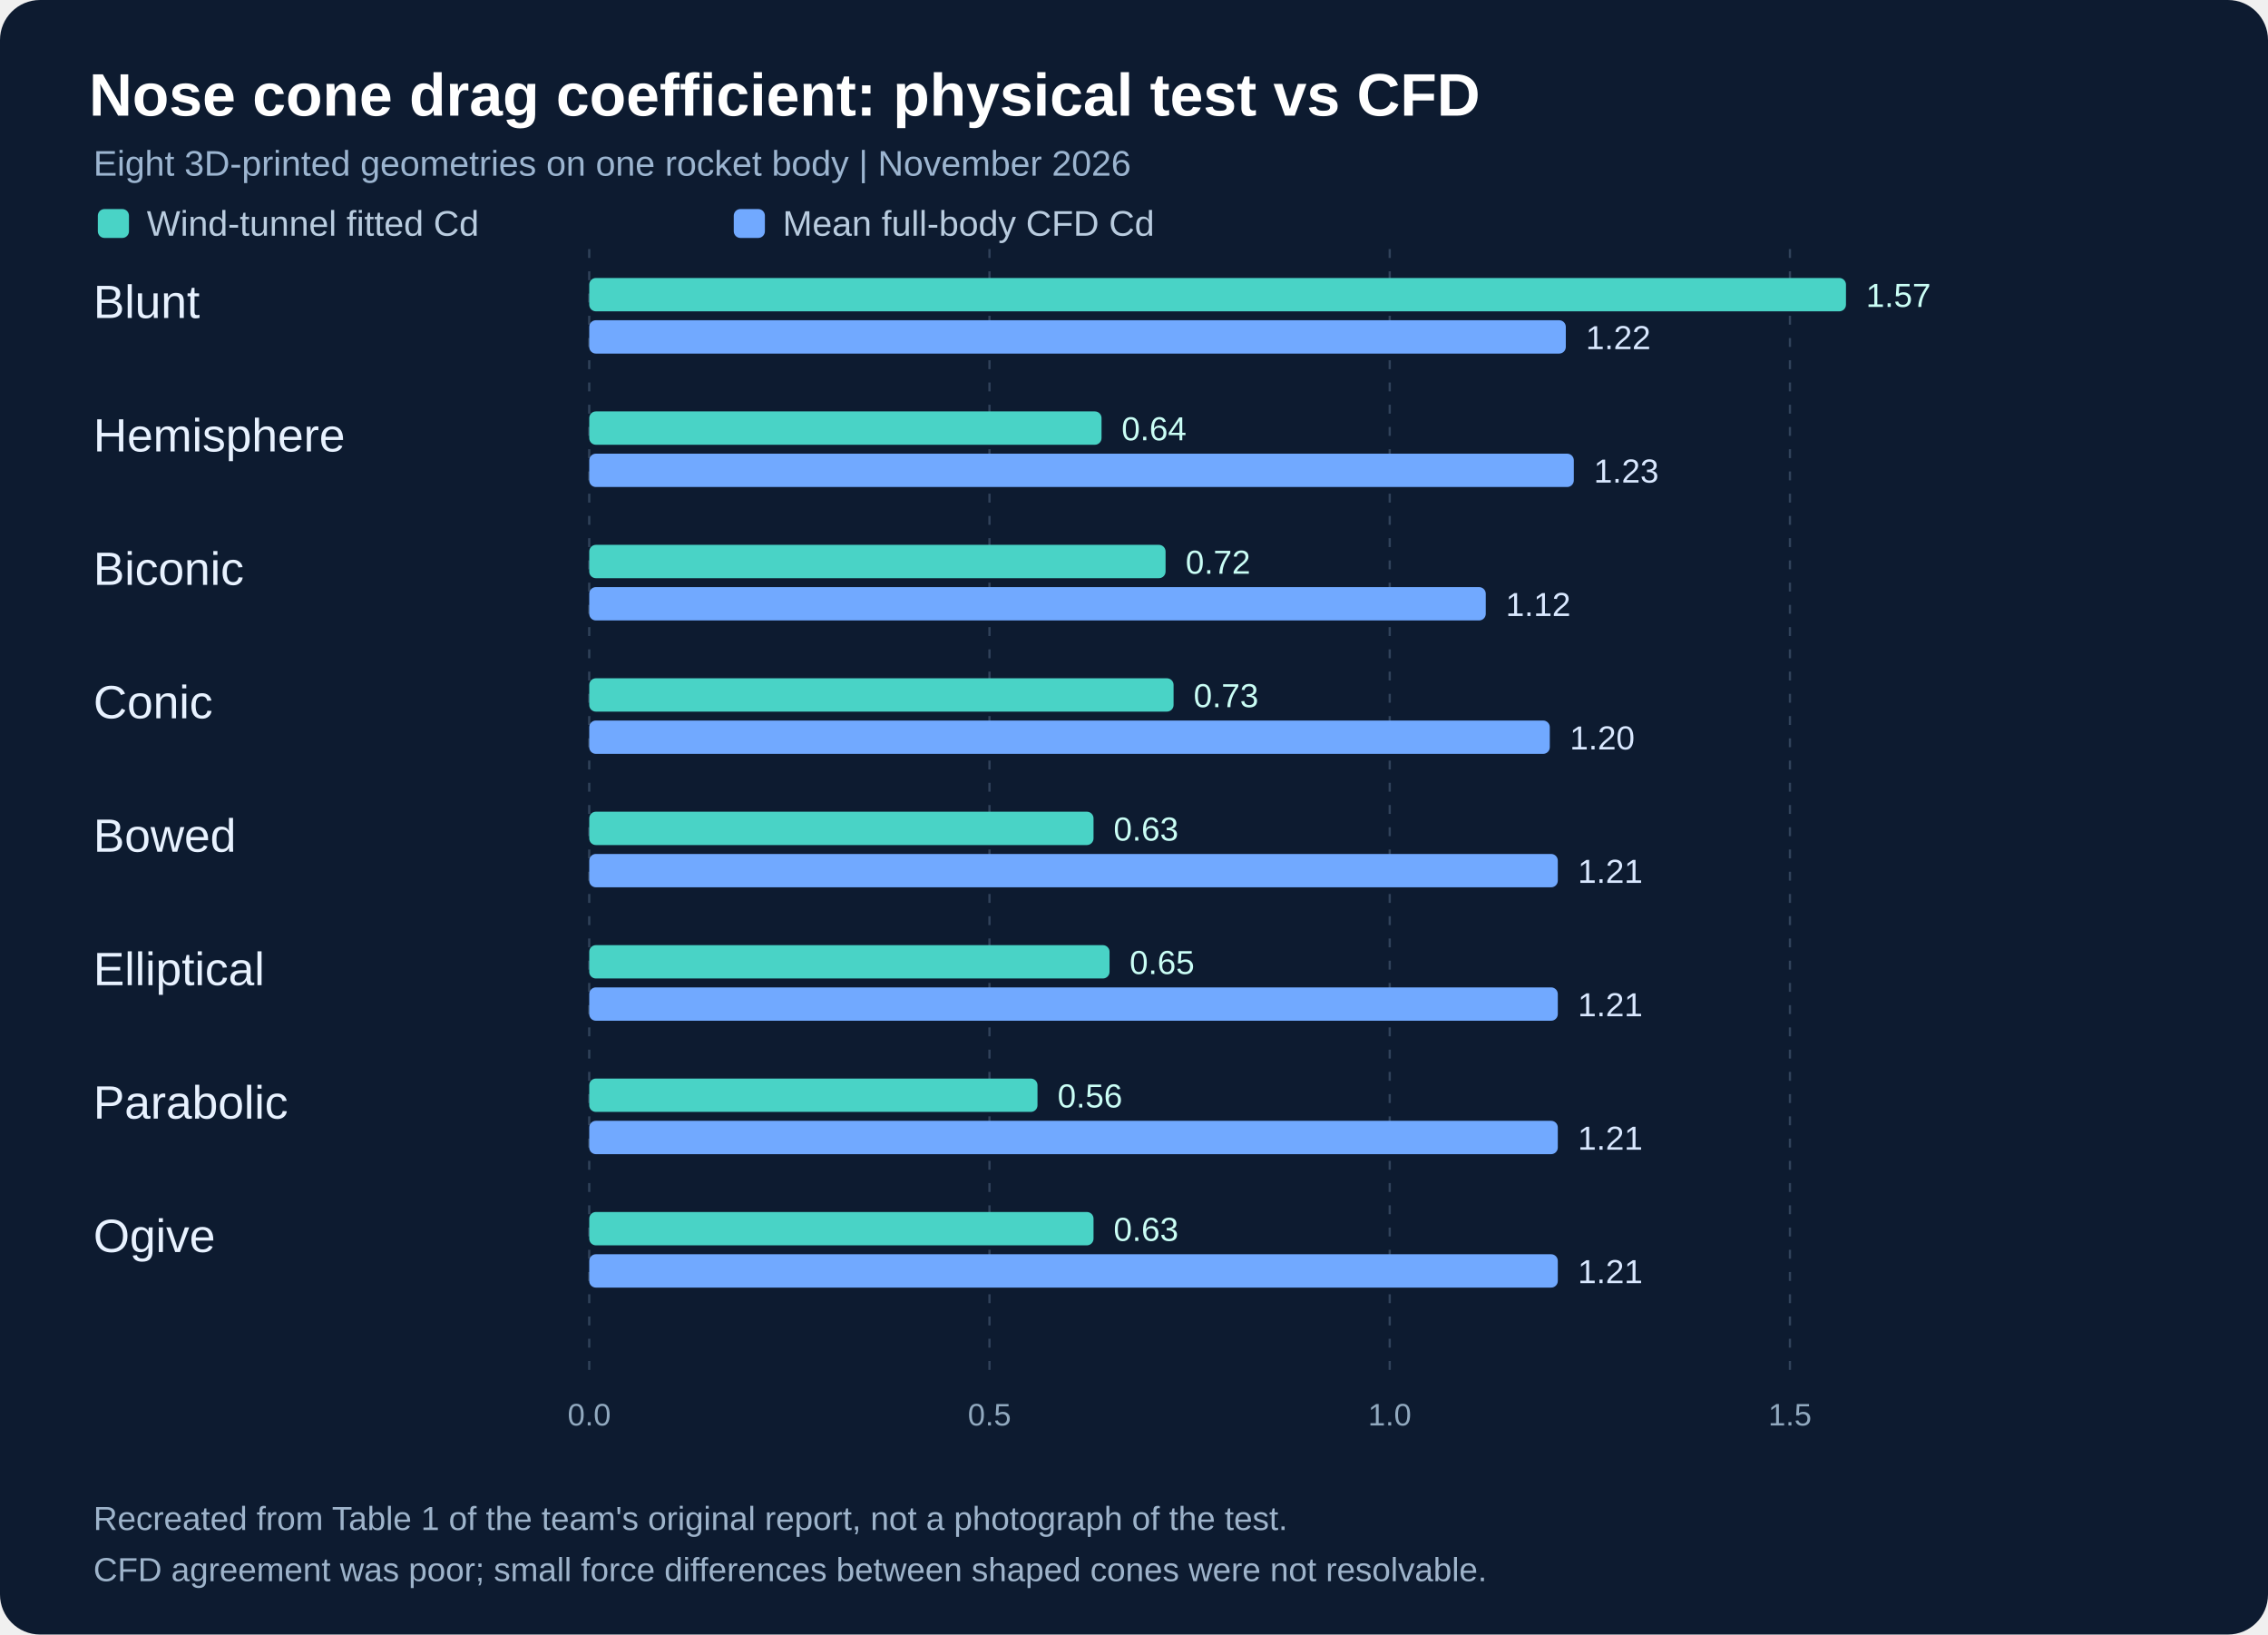
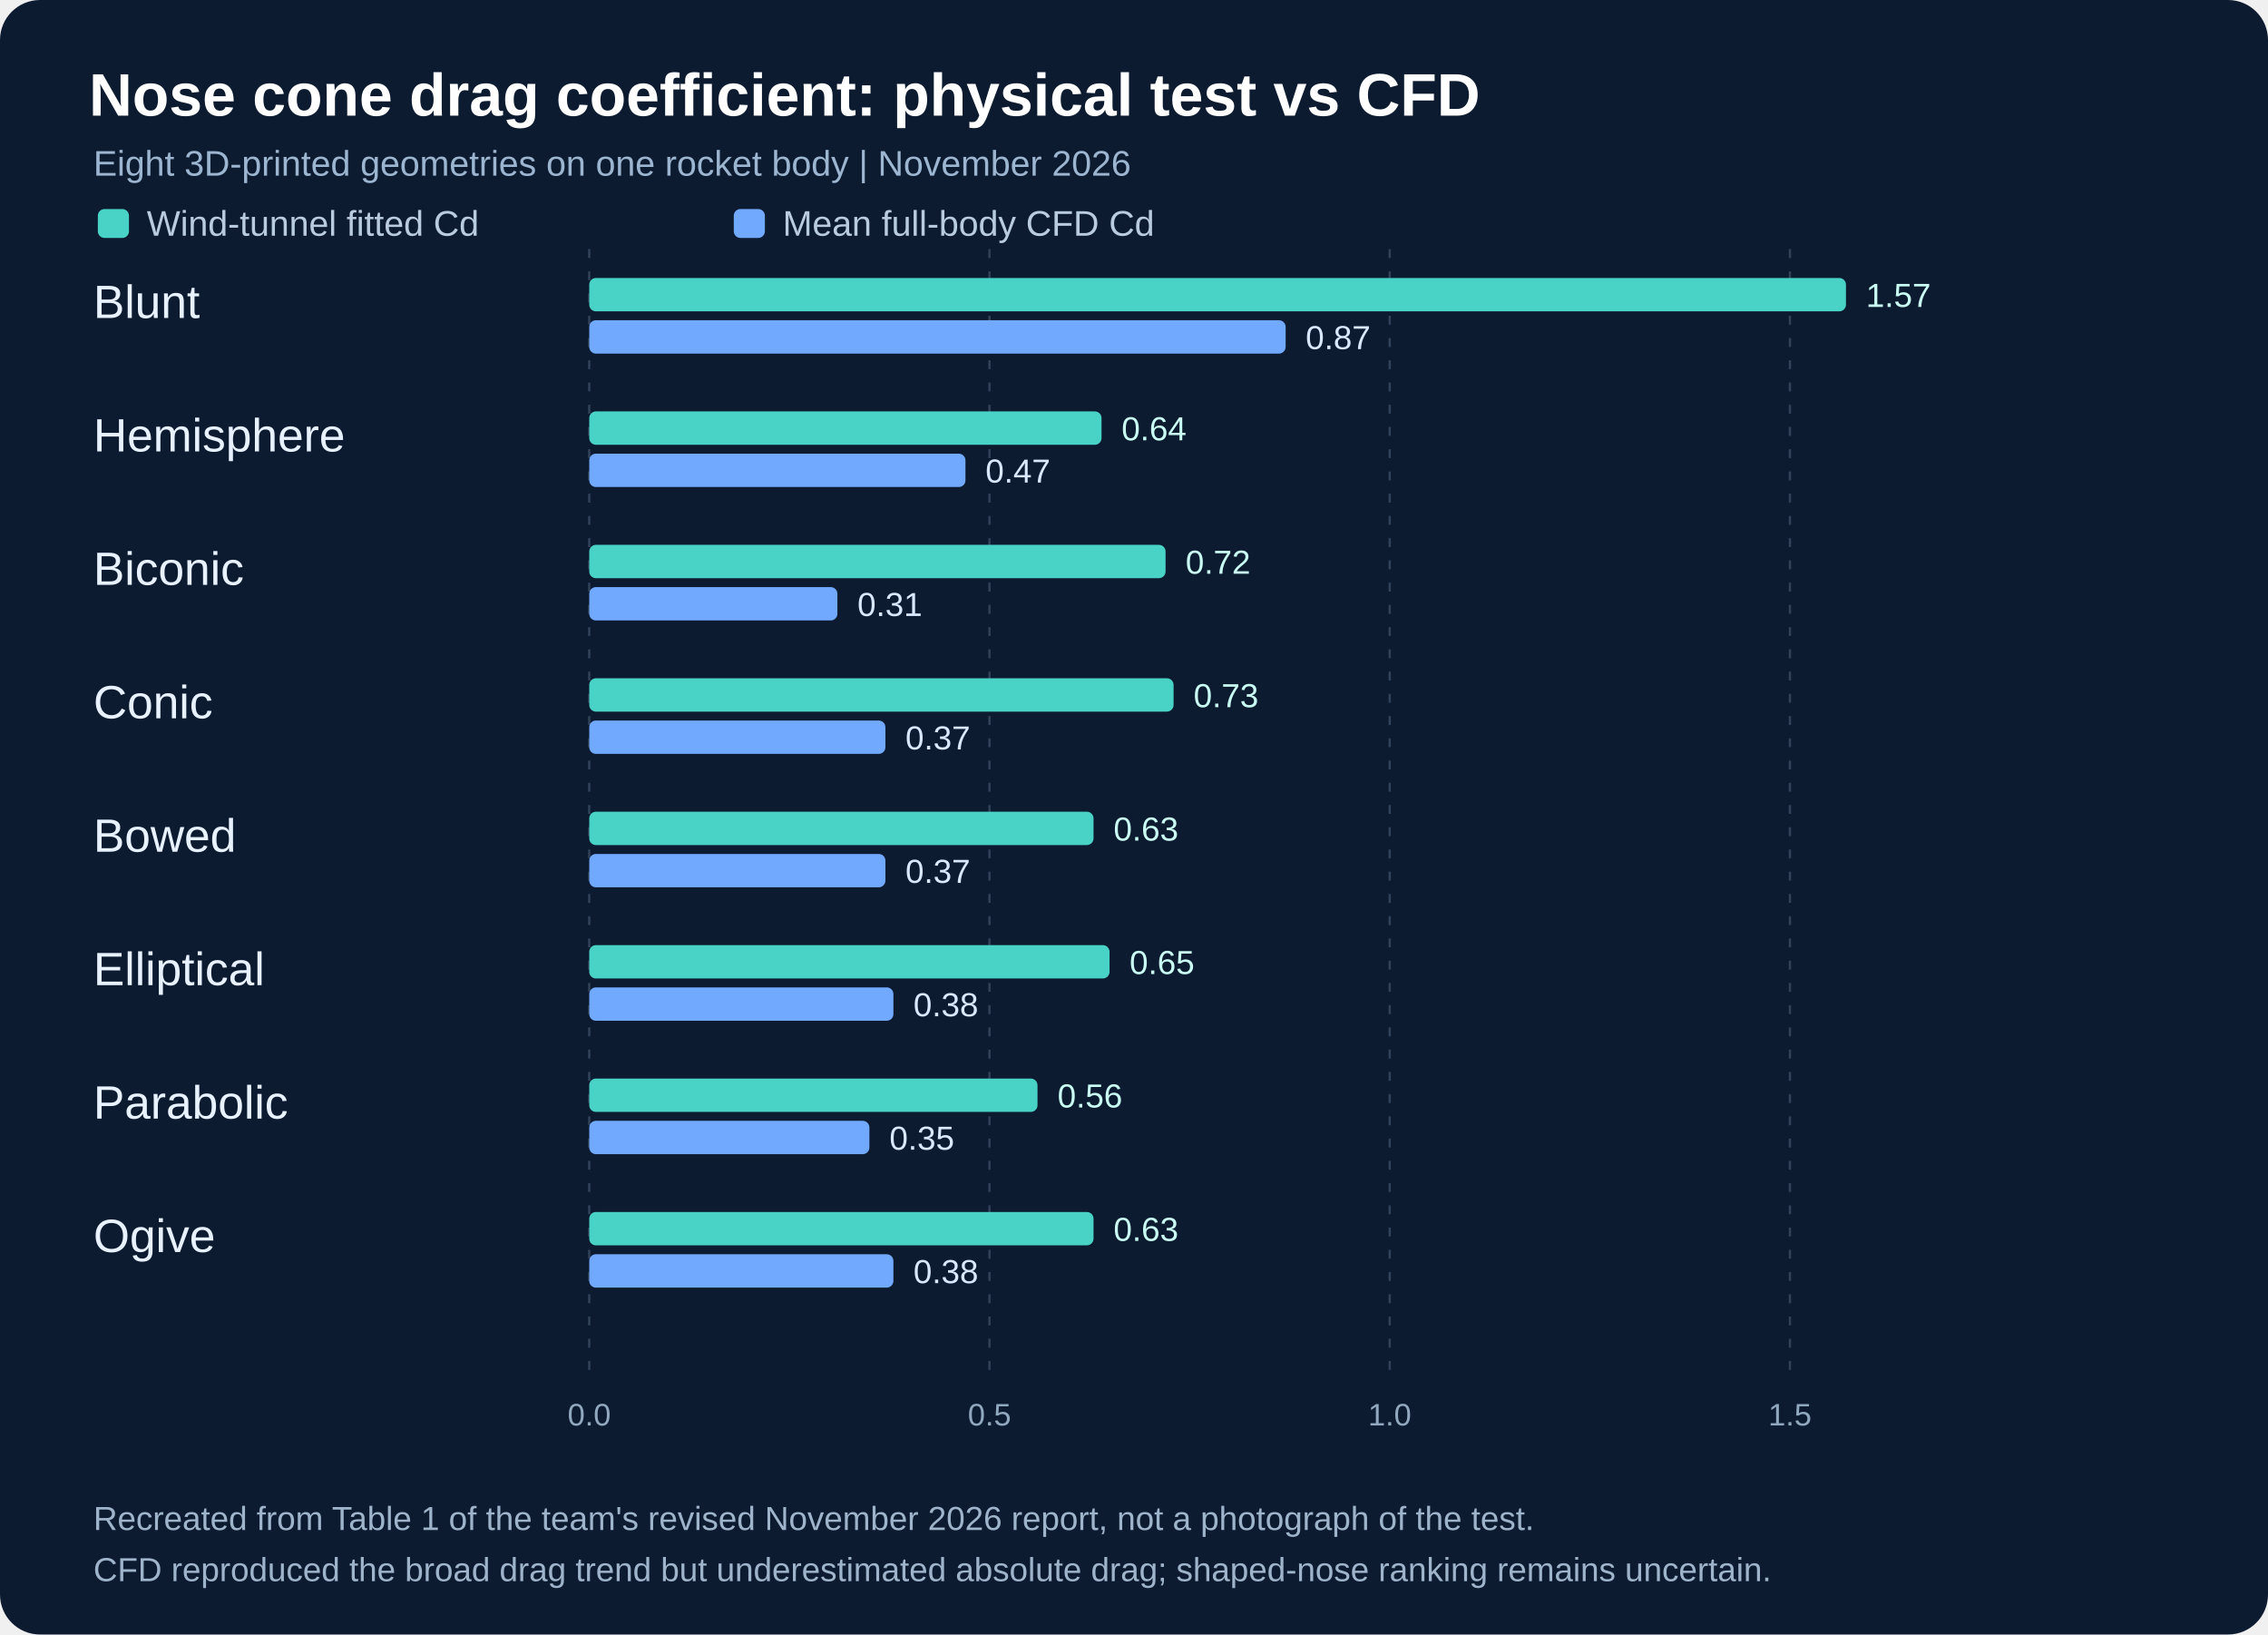
<svg xmlns="http://www.w3.org/2000/svg" viewBox="0 0 1020 735" role="img" aria-labelledby="chart-title chart-desc">
  <rect width="1020" height="735" rx="18" fill="#0d1b30" />
  <text x="40" y="52" fill="#ffffff" font-family="Arial,sans-serif" font-size="27" font-weight="bold">Nose cone drag coefficient: physical test vs CFD</text>
  <text x="42" y="79" fill="#9cb5d0" font-size="16" font-family="Arial,sans-serif">Eight 3D-printed geometries on one rocket body | November 2026</text>
  <rect x="44" y="94" width="14" height="13" rx="3" fill="#49d3c6" />
  <text x="66" y="106" fill="#b9ccdf" font-size="16" font-family="Arial,sans-serif">Wind-tunnel fitted Cd</text>
  <rect x="330" y="94" width="14" height="13" rx="3" fill="#71a9ff" />
  <text x="352" y="106" fill="#b9ccdf" font-size="16" font-family="Arial,sans-serif">Mean full-body CFD Cd</text>
  <line x1="265" y1="112" x2="265" y2="616" stroke="#31435b" stroke-dasharray="4 6" stroke-width="1" />
  <text x="265" y="641" text-anchor="middle" fill="#91a9bf" font-size="14" font-family="Arial,sans-serif">0.0</text>
  <line x1="445" y1="112" x2="445" y2="616" stroke="#31435b" stroke-dasharray="4 6" stroke-width="1" />
  <text x="445" y="641" text-anchor="middle" fill="#91a9bf" font-size="14" font-family="Arial,sans-serif">0.5</text>
  <line x1="625" y1="112" x2="625" y2="616" stroke="#31435b" stroke-dasharray="4 6" stroke-width="1" />
  <text x="625" y="641" text-anchor="middle" fill="#91a9bf" font-size="14" font-family="Arial,sans-serif">1.0</text>
  <line x1="805" y1="112" x2="805" y2="616" stroke="#31435b" stroke-dasharray="4 6" stroke-width="1" />
  <text x="805" y="641" text-anchor="middle" fill="#91a9bf" font-size="14" font-family="Arial,sans-serif">1.5</text>
  <text x="42" y="143" fill="#e8f2ff" font-size="21" font-family="Arial, sans-serif">Blunt</text>
  <rect x="265" y="125" width="565.2" height="15" rx="3" fill="#49d3c6" />
-   <rect x="265" y="144" width="439.2" height="15" rx="3" fill="#71a9ff" />
+   <rect x="265" y="144" width="313.2" height="15" rx="3" fill="#71a9ff" />
  <text x="839.2" y="138" font-size="15" fill="#cafef5" font-family="Arial">1.57</text>
-   <text x="713.2" y="157" font-size="15" fill="#d9e8ff" font-family="Arial">1.22</text>
+   <text x="587.2" y="157" font-size="15" fill="#d9e8ff" font-family="Arial">0.87</text>
  <text x="42" y="203" fill="#e8f2ff" font-size="21" font-family="Arial, sans-serif">Hemisphere</text>
  <rect x="265" y="185" width="230.4" height="15" rx="3" fill="#49d3c6" />
-   <rect x="265" y="204" width="442.8" height="15" rx="3" fill="#71a9ff" />
+   <rect x="265" y="204" width="169.2" height="15" rx="3" fill="#71a9ff" />
  <text x="504.4" y="198" font-size="15" fill="#cafef5" font-family="Arial">0.64</text>
-   <text x="716.8" y="217" font-size="15" fill="#d9e8ff" font-family="Arial">1.23</text>
+   <text x="443.2" y="217" font-size="15" fill="#d9e8ff" font-family="Arial">0.47</text>
  <text x="42" y="263" fill="#e8f2ff" font-size="21" font-family="Arial, sans-serif">Biconic</text>
  <rect x="265" y="245" width="259.2" height="15" rx="3" fill="#49d3c6" />
-   <rect x="265" y="264" width="403.2" height="15" rx="3" fill="#71a9ff" />
+   <rect x="265" y="264" width="111.6" height="15" rx="3" fill="#71a9ff" />
  <text x="533.2" y="258" font-size="15" fill="#cafef5" font-family="Arial">0.72</text>
-   <text x="677.2" y="277" font-size="15" fill="#d9e8ff" font-family="Arial">1.12</text>
+   <text x="385.6" y="277" font-size="15" fill="#d9e8ff" font-family="Arial">0.31</text>
  <text x="42" y="323" fill="#e8f2ff" font-size="21" font-family="Arial, sans-serif">Conic</text>
  <rect x="265" y="305" width="262.8" height="15" rx="3" fill="#49d3c6" />
-   <rect x="265" y="324" width="432" height="15" rx="3" fill="#71a9ff" />
+   <rect x="265" y="324" width="133.2" height="15" rx="3" fill="#71a9ff" />
  <text x="536.8" y="318" font-size="15" fill="#cafef5" font-family="Arial">0.73</text>
-   <text x="706" y="337" font-size="15" fill="#d9e8ff" font-family="Arial">1.20</text>
+   <text x="407.2" y="337" font-size="15" fill="#d9e8ff" font-family="Arial">0.37</text>
  <text x="42" y="383" fill="#e8f2ff" font-size="21" font-family="Arial, sans-serif">Bowed</text>
  <rect x="265" y="365" width="226.8" height="15" rx="3" fill="#49d3c6" />
-   <rect x="265" y="384" width="435.6" height="15" rx="3" fill="#71a9ff" />
+   <rect x="265" y="384" width="133.2" height="15" rx="3" fill="#71a9ff" />
  <text x="500.8" y="378" font-size="15" fill="#cafef5" font-family="Arial">0.63</text>
-   <text x="709.6" y="397" font-size="15" fill="#d9e8ff" font-family="Arial">1.21</text>
+   <text x="407.2" y="397" font-size="15" fill="#d9e8ff" font-family="Arial">0.37</text>
  <text x="42" y="443" fill="#e8f2ff" font-size="21" font-family="Arial, sans-serif">Elliptical</text>
-   <rect x="265" y="425" width="234" height="15" rx="3" fill="#49d3c6" />
-   <rect x="265" y="444" width="435.6" height="15" rx="3" fill="#71a9ff" />
-   <text x="508" y="438" font-size="15" fill="#cafef5" font-family="Arial">0.65</text>
-   <text x="709.6" y="457" font-size="15" fill="#d9e8ff" font-family="Arial">1.21</text>
+   <rect x="265" y="425" width="234.0" height="15" rx="3" fill="#49d3c6" />
+   <rect x="265" y="444" width="136.8" height="15" rx="3" fill="#71a9ff" />
+   <text x="508.0" y="438" font-size="15" fill="#cafef5" font-family="Arial">0.65</text>
+   <text x="410.8" y="457" font-size="15" fill="#d9e8ff" font-family="Arial">0.38</text>
  <text x="42" y="503" fill="#e8f2ff" font-size="21" font-family="Arial, sans-serif">Parabolic</text>
  <rect x="265" y="485" width="201.6" height="15" rx="3" fill="#49d3c6" />
-   <rect x="265" y="504" width="435.6" height="15" rx="3" fill="#71a9ff" />
+   <rect x="265" y="504" width="126.0" height="15" rx="3" fill="#71a9ff" />
  <text x="475.6" y="498" font-size="15" fill="#cafef5" font-family="Arial">0.56</text>
-   <text x="709.6" y="517" font-size="15" fill="#d9e8ff" font-family="Arial">1.21</text>
+   <text x="400.0" y="517" font-size="15" fill="#d9e8ff" font-family="Arial">0.35</text>
  <text x="42" y="563" fill="#e8f2ff" font-size="21" font-family="Arial, sans-serif">Ogive</text>
  <rect x="265" y="545" width="226.8" height="15" rx="3" fill="#49d3c6" />
-   <rect x="265" y="564" width="435.6" height="15" rx="3" fill="#71a9ff" />
+   <rect x="265" y="564" width="136.8" height="15" rx="3" fill="#71a9ff" />
  <text x="500.8" y="558" font-size="15" fill="#cafef5" font-family="Arial">0.63</text>
-   <text x="709.6" y="577" font-size="15" fill="#d9e8ff" font-family="Arial">1.21</text>
-   <text x="42" y="688" fill="#9eb4cb" font-size="15" font-family="Arial,sans-serif">Recreated from Table 1 of the team's original report, not a photograph of the test.</text>
-   <text x="42" y="711" fill="#9eb4cb" font-size="15" font-family="Arial,sans-serif">CFD agreement was poor; small force differences between shaped cones were not resolvable.</text>
+   <text x="410.8" y="577" font-size="15" fill="#d9e8ff" font-family="Arial">0.38</text>
+   <text x="42" y="688" fill="#9eb4cb" font-size="15" font-family="Arial,sans-serif">Recreated from Table 1 of the team's revised November 2026 report, not a photograph of the test.</text>
+   <text x="42" y="711" fill="#9eb4cb" font-size="15" font-family="Arial,sans-serif">CFD reproduced the broad drag trend but underestimated absolute drag; shaped-nose ranking remains uncertain.</text>
</svg>
